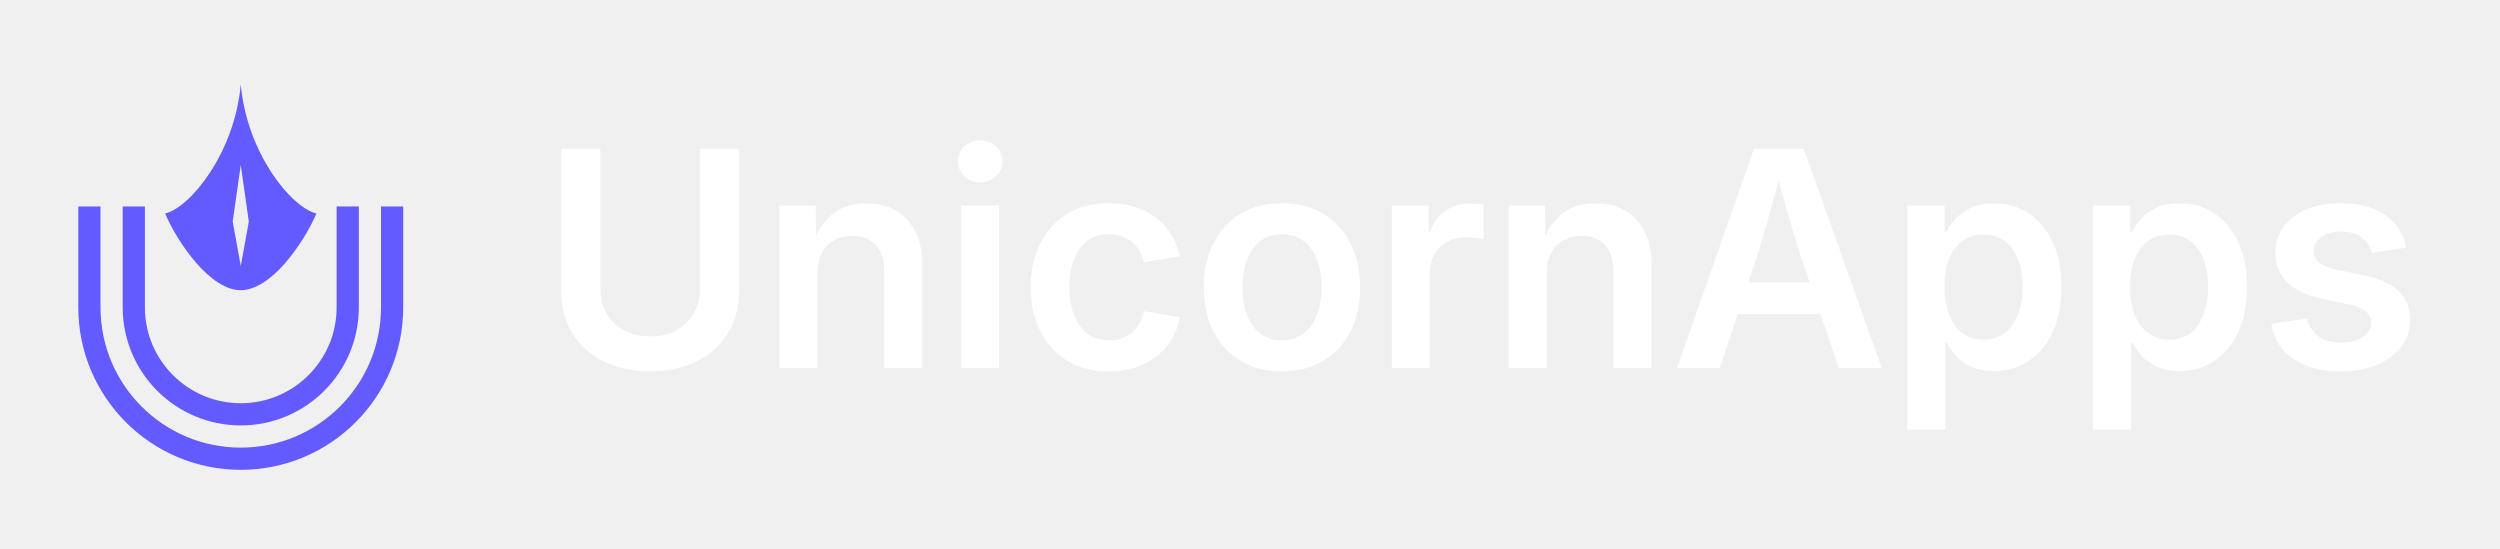
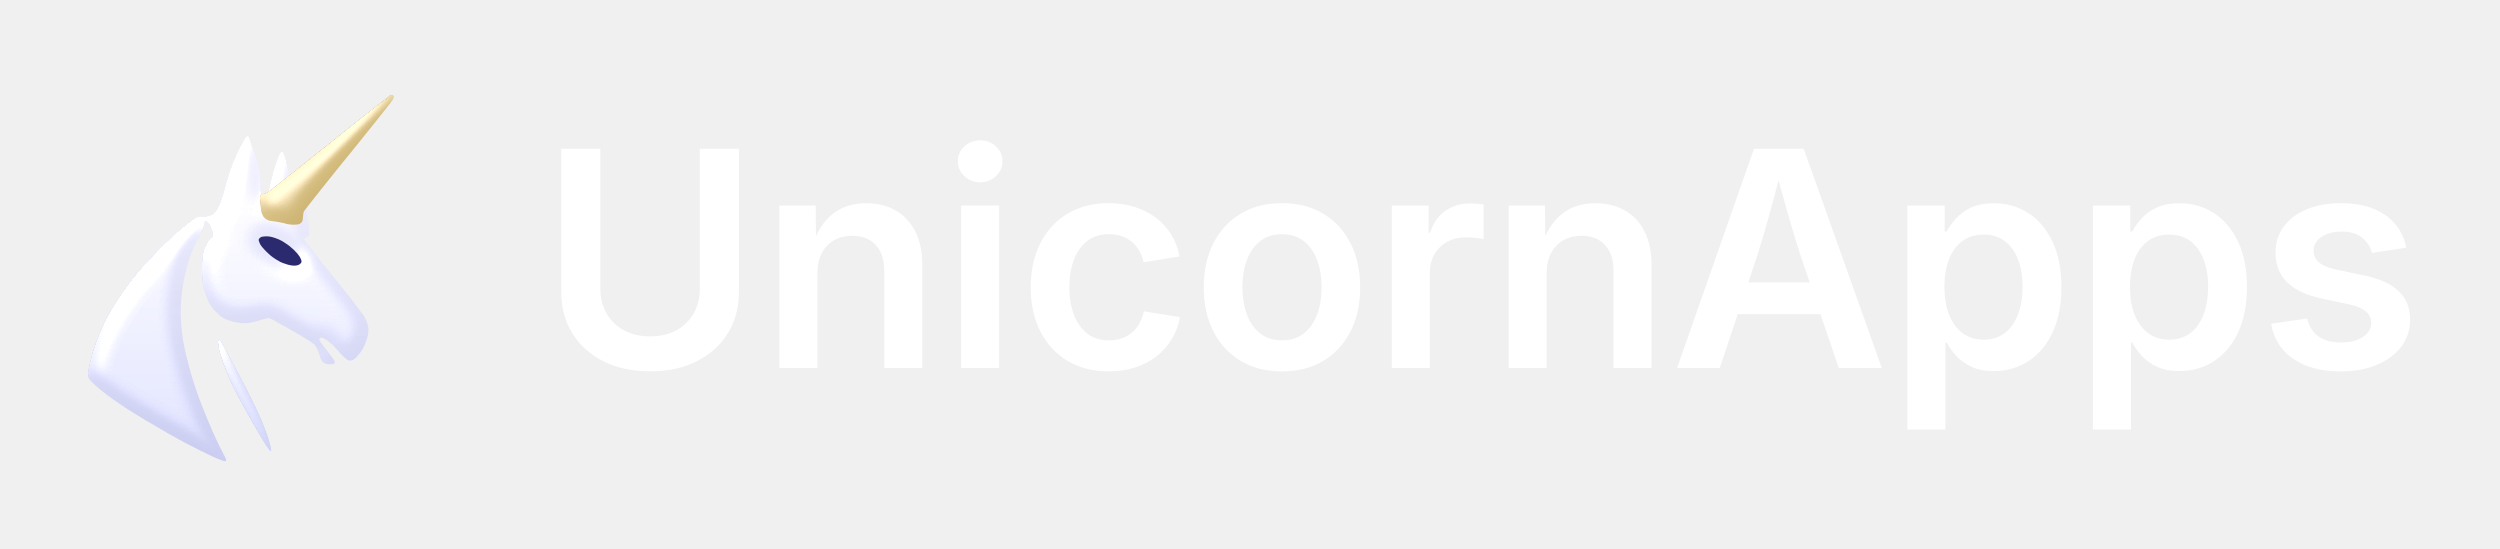
<svg xmlns="http://www.w3.org/2000/svg" viewBox="0 0 638.54 140.00" fill="none">
+   <defs>
+     <linearGradient id="h" x1="0" y1="0" x2="0" y2="1">
+       <stop offset="0" stop-color="#f4f3ff" />
+       <stop offset="1" stop-color="#c9ccf0" />
+     </linearGradient>
+     <linearGradient id="g" x1="0" y1="0" x2="1" y2="1">
+       <stop offset="0" stop-color="#f3e3b5" />
+       <stop offset="1" stop-color="#b89a4e" />
+     </linearGradient>
+     <filter id="bevel" x="-10%" y="-10%" width="120%" height="120%">
+       <feGaussianBlur in="SourceAlpha" stdDeviation="9" result="b" />
+       <feSpecularLighting in="b" surfaceScale="6" specularConstant="0.55" specularExponent="18" lighting-color="#ffffff" result="s">
+         <feDistantLight azimuth="235" elevation="50" />
+       </feSpecularLighting>
+       <feComposite in="s" in2="SourceAlpha" operator="in" result="s2" />
+       <feComposite in="SourceGraphic" in2="s2" operator="arithmetic" k1="0" k2="1" k3="0.9" k4="0" />
+     </filter>
+     <filter id="soft" x="-20%" y="-20%" width="140%" height="140%">
+       <feDropShadow dx="6" dy="8" stdDeviation="8" flood-color="#000" flood-opacity="0.28" />
+     </filter>
+   </defs>
  <g transform="translate(-4.485,5.052) scale(0.25773)">
-     <g stroke="#635BFF" stroke-width="22" stroke-linecap="butt" fill="none">
-       <path d="M106 185 V285 A150 150 0 0 0 406 285 V185" />
-       <path d="M150 185 V285 A106 106 0 0 0 362 285 V185" />
-     </g>
-     <path fill="#635BFF" fill-rule="evenodd" d="M256 64 C262 132 306 186 331 192 C318 222 286 268 256 268 C226 268 194 222 181 192 C206 186 250 132 256 64 Z M256 144 L264 200 L256 244 L248 200 Z" />
+     <path fill="url(#h)" fill-rule="evenodd" filter="url(#bevel)" d="M262.1,115.3 L262.7,115.4 L263.2,115.5 L263.6,115.8 L263.9,116.1 L264.1,116.5 L264.9,118.7 L266.4,122.9 L268.5,128.9 L271.2,136.8 L273.3,144.0 L274.8,150.7 L275.5,156.9 L275.7,162.4 L275.8,167.2 L276.1,171.3 L276.3,174.7 L276.7,177.3 L277.0,179.4 L277.4,180.9 L277.7,182.0 L278.1,182.5 L278.6,182.7 L279.1,182.7 L279.7,182.5 L280.3,182.0 L281.2,179.7 L282.4,175.7 L283.8,169.8 L285.4,162.3 L287.0,155.6 L288.6,149.7 L290.1,144.8 L291.5,140.7 L292.8,137.4 L293.8,134.8 L294.6,133.0 L295.3,132.0 L295.9,131.2 L296.5,130.8 L297.1,130.6 L297.7,130.7 L298.5,132.2 L299.6,135.2 L300.9,139.7 L302.4,145.6 L303.7,151.4 L304.6,157.1 L305.2,162.7 L305.4,168.2 L305.8,172.6 L306.3,175.7 L307.0,177.6 L307.8,178.3 L309.0,178.7 L310.5,179.0 L312.4,179.1 L314.6,179.0 L316.5,179.3 L317.9,179.8 L319.0,180.6 L319.8,181.8 L320.5,184.5 L321.3,188.7 L322.1,194.5 L323.0,201.8 L323.6,207.4 L323.8,211.3 L323.8,213.5 L323.5,214.0 L323.0,214.5 L322.4,214.9 L321.6,215.3 L320.6,215.7 L319.8,216.1 L319.3,216.6 L318.9,217.1 L318.7,217.7 L322.3,222.6 L329.4,231.9 L340.3,245.6 L354.9,263.6 L366.1,277.7 L373.9,287.9 L378.5,294.2 L379.7,296.6 L380.6,298.8 L381.4,300.9 L382.0,302.8 L382.3,304.6 L382.5,306.4 L382.5,308.3 L382.3,310.3 L382.0,312.3 L381.5,314.5 L380.8,316.8 L380.0,319.3 L379.0,321.9 L377.8,324.4 L376.5,326.8 L375.0,329.1 L373.3,331.3 L371.7,333.2 L370.2,334.8 L368.7,336.1 L367.2,337.1 L365.7,337.6 L364.3,337.8 L362.8,337.5 L361.4,336.8 L359.4,335.3 L357.0,333.0 L354.0,329.8 L350.6,325.9 L347.5,322.6 L344.7,320.0 L342.3,318.0 L340.2,316.7 L338.4,315.7 L336.9,315.1 L335.8,314.9 L334.9,315.1 L334.3,315.4 L334.0,316.0 L333.9,316.7 L334.0,317.5 L335.1,319.4 L337.1,322.4 L340.1,326.3 L344.0,331.2 L346.9,335.1 L348.7,337.9 L349.4,339.6 L349.1,340.2 L348.5,340.7 L347.7,341.1 L346.5,341.3 L345.0,341.4 L343.7,341.4 L342.3,341.2 L341.1,340.9 L339.9,340.6 L338.9,340.1 L338.0,339.6 L337.3,339.1 L336.7,338.4 L336.1,337.2 L335.3,335.5 L334.4,333.1 L333.5,330.2 L332.5,327.7 L331.5,325.5 L330.5,323.7 L329.5,322.2 L326.1,319.6 L320.3,315.9 L312.1,311.0 L301.5,304.9 L293.4,300.4 L287.7,297.3 L284.4,295.7 L283.5,295.6 L281.8,295.9 L279.4,296.5 L276.1,297.4 L272.0,298.7 L268.3,299.6 L264.9,300.3 L261.9,300.7 L259.3,300.7 L256.6,300.6 L253.8,300.2 L251.0,299.7 L248.1,299.1 L245.5,298.3 L243.1,297.6 L241.1,296.7 L239.3,295.9 L237.5,294.7 L235.5,293.2 L233.5,291.4 L231.3,289.3 L229.4,287.3 L227.8,285.4 L226.5,283.6 L225.4,281.8 L224.3,279.7 L223.2,277.2 L222.1,274.4 L220.9,271.2 L219.9,268.3 L219.1,265.6 L218.5,263.3 L218.2,261.3 L217.9,258.5 L217.7,255.0 L217.6,250.8 L217.6,245.8 L217.6,241.4 L217.8,237.6 L218.1,234.4 L218.5,231.8 L219.1,229.2 L220.1,226.6 L221.2,223.9 L222.7,221.3 L224.0,219.1 L225.3,217.4 L226.5,216.1 L227.7,215.2 L228.2,213.9 L228.3,212.1 L227.8,209.9 L226.8,207.3 L225.8,205.0 L224.9,203.1 L223.9,201.5 L223.0,200.3 L222.2,199.5 L221.5,199.0 L221.1,199.0 L220.8,199.3 L220.5,200.0 L220.2,200.9 L220.0,202.1 L219.9,203.5 L219.0,206.1 L217.4,209.7 L215.1,214.5 L212.0,220.3 L209.3,226.1 L206.8,232.0 L204.8,237.8 L203.0,243.6 L201.5,249.6 L200.1,255.7 L198.9,262.0 L198.0,268.4 L197.3,274.7 L196.8,280.8 L196.5,286.8 L196.5,292.6 L196.8,298.7 L197.3,304.9 L198.0,311.4 L198.9,318.1 L200.4,325.7 L202.3,334.2 L204.7,343.5 L207.6,353.7 L210.9,364.2 L214.7,375.1 L219.0,386.2 L223.7,397.7 L227.9,407.5 L231.6,415.6 L234.7,422.2 L237.2,427.0 L239.1,430.8 L240.5,433.5 L241.2,435.2 L241.4,435.8 L241.4,436.3 L241.3,436.8 L241.1,437.2 L240.7,437.5 L239.3,437.3 L236.8,436.4 L233.2,435.0 L228.5,433.0 L223.0,430.4 L216.7,427.3 L209.5,423.7 L201.5,419.6 L192.7,414.8 L183.1,409.4 L172.7,403.3 L161.4,396.7 L151.5,390.7 L143.0,385.3 L135.7,380.5 L129.8,376.4 L124.7,372.7 L120.3,369.3 L116.7,366.4 L113.9,364.0 L111.4,361.8 L109.4,359.9 L107.8,358.3 L106.5,357.0 L105.6,355.6 L105.0,354.0 L104.6,352.4 L104.5,350.6 L104.8,347.8 L105.6,343.9 L106.7,338.8 L108.3,332.7 L110.1,326.6 L112.2,320.5 L114.5,314.3 L117.1,308.2 L119.8,302.2 L122.7,296.4 L125.8,290.7 L129.0,285.2 L132.7,279.3 L136.7,273.2 L141.2,266.8 L146.1,260.1 L151.8,253.0 L158.2,245.5 L165.4,237.6 L173.4,229.3 L180.7,222.0 L187.3,215.7 L193.2,210.5 L198.4,206.2 L202.8,202.7 L206.4,199.9 L209.3,197.8 L211.4,196.3 L213.3,195.4 L215.1,194.9 L216.7,194.9 L218.2,195.3 L220.1,195.3 L222.5,194.9 L225.4,194.0 L228.8,192.6 L232.0,188.7 L235.2,182.4 L238.3,173.5 L241.4,162.1 L244.6,151.7 L248.0,142.3 L251.7,133.9 L255.5,126.4 L258.5,120.8 L260.7,117.1 Z M235.3,317.5 L236.0,318.0 L238.5,322.3 L242.9,330.3 L249.2,342.0 L257.4,357.5 L264.3,371.0 L270.0,382.5 L274.4,392.0 L277.6,399.6 L280.3,406.3 L282.4,412.2 L284.0,417.2 L285.2,421.3 L285.9,424.4 L286.1,426.4 L286.0,427.3 L285.4,427.2 L284.6,426.6 L283.6,425.4 L282.3,423.6 L280.8,421.4 L278.2,417.1 L274.4,410.7 L269.5,402.3 L263.5,391.8 L258.4,382.6 L254.2,374.9 L250.8,368.6 L248.3,363.6 L245.9,358.4 L243.5,352.8 L241.1,347.0 L238.8,340.9 L237.0,335.5 L235.5,330.8 L234.5,326.9 L233.9,323.7 L233.6,321.1 L233.4,319.3 L233.5,318.0 L233.9,317.5 L234.3,317.2 L234.8,317.2 Z M279.4,214.7 L281.5,214.6 L283.5,214.7 L285.6,215.0 L287.6,215.5 L289.6,216.1 L291.5,216.8 L293.1,217.4 L294.4,218.0 L295.6,218.6 L297.0,219.3 L298.6,220.3 L300.4,221.5 L302.5,222.9 L304.5,224.4 L306.4,226.1 L308.4,227.8 L310.2,229.7 L311.9,231.5 L313.2,233.2 L314.3,234.7 L315.1,236.2 L315.7,237.4 L316.0,238.5 L316.2,239.4 L316.1,240.0 L315.9,240.7 L315.4,241.3 L314.7,242.0 L313.8,242.6 L312.7,243.1 L311.4,243.4 L309.9,243.6 L308.2,243.6 L306.3,243.4 L304.4,243.1 L302.5,242.6 L300.4,241.9 L298.6,241.3 L297.0,240.7 L295.6,240.1 L294.4,239.5 L293.1,238.7 L291.5,237.8 L289.6,236.6 L287.6,235.2 L285.5,233.6 L283.5,231.8 L281.4,229.8 L279.3,227.6 L277.5,225.6 L276.1,223.8 L275.1,222.2 L274.5,220.7 L274.1,219.5 L273.8,218.6 L273.7,218.0 L273.9,217.6 L274.1,217.2 L274.4,216.7 L274.9,216.2 L275.5,215.7 L276.4,215.2 L277.8,214.9 Z" />
+     <path fill="#2b2a6e" fill-rule="evenodd" d="M279.4,214.7 L281.5,214.6 L283.5,214.7 L285.6,215.0 L287.6,215.5 L289.6,216.1 L291.5,216.8 L293.1,217.4 L294.4,218.0 L295.6,218.6 L297.0,219.3 L298.6,220.3 L300.4,221.5 L302.5,222.9 L304.5,224.4 L306.4,226.1 L308.4,227.8 L310.2,229.7 L311.9,231.5 L313.2,233.2 L314.3,234.7 L315.1,236.2 L315.7,237.4 L316.0,238.5 L316.2,239.4 L316.1,240.0 L315.9,240.7 L315.4,241.3 L314.7,242.0 L313.8,242.6 L312.7,243.1 L311.4,243.4 L309.9,243.6 L308.2,243.6 L306.3,243.4 L304.4,243.1 L302.5,242.6 L300.4,241.9 L298.6,241.3 L297.0,240.7 L295.6,240.1 L294.4,239.5 L293.1,238.7 L291.5,237.8 L289.6,236.6 L287.6,235.2 L285.5,233.6 L283.5,231.8 L281.4,229.8 L279.3,227.6 L277.5,225.6 L276.1,223.8 L275.1,222.2 L274.5,220.7 L274.1,219.5 L273.8,218.6 L273.7,218.0 L273.9,217.6 L274.1,217.2 L274.4,216.7 L274.9,216.2 L275.5,215.7 L276.4,215.2 L277.8,214.9 Z" />
+     <path fill="url(#g)" filter="url(#bevel)" d="M404.4,74.6 L405.0,74.5 L405.5,74.5 L406.1,74.7 L406.7,75.0 L407.3,75.5 L407.5,76.3 L407.3,77.3 L406.8,78.6 L406.0,80.1 L400.0,87.9 L388.9,101.9 L372.7,122.1 L351.3,148.5 L335.2,168.6 L324.4,182.3 L318.8,189.5 L318.4,190.4 L318.1,191.7 L317.8,193.5 L317.6,195.7 L317.4,198.4 L316.6,200.4 L315.0,201.9 L312.8,202.8 L309.9,203.0 L307.1,203.1 L304.3,202.8 L301.6,202.4 L299.0,201.6 L295.9,201.0 L292.4,200.3 L288.5,199.7 L284.1,199.1 L280.6,197.4 L278.1,194.6 L276.5,190.6 L275.8,185.4 L275.3,181.3 L275.1,178.1 L275.1,176.0 L275.3,174.8 L275.8,173.9 L276.6,173.2 L277.6,172.7 L279.0,172.4 L280.3,172.1 L281.4,171.6 L282.5,171.1 L283.4,170.5 L291.6,164.1 L306.9,152.0 L329.4,134.0 L359.0,110.4 L381.4,92.6 L396.5,80.7 Z" />
  </g>
  <path transform="translate(137.990,94.000) scale(0.037584,-0.037584)" fill="#FFFFFF" d="M746.604 -22.32Q564.792 -22.32 428.772 46.22Q292.752 114.76 217.772 236.352Q142.792 357.944 142.792 516.817V1490.0H408.407V538.515Q408.407 444.64 450.038 371.721Q491.669 298.802 567.509 256.991Q643.348 215.18 746.69 215.18Q850.312 215.18 925.986 257.002Q1001.66 298.825 1043.014 371.687Q1084.367 444.55 1084.367 538.515V1490.0H1349.981V516.847Q1349.981 357.858 1274.889 236.268Q1199.797 114.679 1064.167 46.179Q928.537 -22.32 746.604 -22.32ZM1883.344 642.045V0.0H1625.009V1104.222H1871.891L1874.629 829.555H1847.837Q1895.18 973.649 1986.755 1046.762Q2078.331 1119.875 2215.246 1119.875Q2329.473 1119.875 2415.119 1070.955Q2500.766 1022.035 2548.517 928.227Q2596.268 834.418 2596.268 699.36V0.0H2337.934V659.467Q2337.934 772.806 2280.218 835.768Q2222.502 898.731 2120.377 898.731Q2052.123 898.731 1998.445 869.28Q1944.767 839.828 1914.055 782.719Q1883.344 725.61 1883.344 642.045ZM2860.009 0.0V1104.222H3118.344V0.0ZM2989.315 1262.134Q2926.622 1262.134 2882.369 1303.877Q2838.116 1345.62 2838.116 1404.748Q2838.116 1464.822 2882.369 1506.09Q2926.622 1547.359 2989.211 1547.359Q3052.402 1547.359 3096.707 1506.129Q3141.011 1464.899 3141.011 1404.659Q3141.011 1345.529 3096.693 1303.832Q3052.374 1262.134 2989.315 1262.134ZM3863.066 -22.88Q3702.16 -22.88 3583.029 48.807Q3463.898 120.493 3398.474 249.06Q3333.049 377.627 3333.049 547.502Q3333.049 719.013 3398.474 847.971Q3463.898 976.929 3583.029 1048.686Q3702.16 1120.444 3863.066 1120.444Q3957.945 1120.444 4038.785 1095Q4119.625 1069.555 4182.743 1022.393Q4245.86 975.231 4287.287 908.34Q4328.713 841.45 4344.847 758.334L4100.392 718.544Q4090.939 761.752 4070.665 796.839Q4050.392 831.926 4020.654 857.21Q3990.916 882.495 3951.935 896.048Q3912.955 909.602 3865.386 909.602Q3776.474 909.602 3716.545 862.721Q3656.615 815.841 3626.168 734.352Q3595.721 652.862 3595.721 548.062Q3595.721 444.759 3626.168 363.341Q3656.615 281.923 3716.513 234.943Q3776.412 187.962 3865.386 187.962Q3913.453 187.962 3952.789 201.802Q3992.125 215.642 4022.216 241.565Q4052.307 267.487 4072.581 304.14Q4092.854 340.794 4102.454 385.5L4346.838 345.99Q4331.522 261.323 4289.967 193.615Q4248.411 125.906 4185.074 77.317Q4121.736 28.729 4040.139 2.924Q3958.541 -22.88 3863.066 -22.88ZM5040.306 -22.88Q4879.24 -22.88 4759.729 48.687Q4640.218 120.253 4574.634 248.78Q4509.049 377.307 4509.049 547.502Q4509.049 719.333 4574.634 848.211Q4640.218 977.089 4759.729 1048.766Q4879.24 1120.444 5040.306 1120.444Q5202.092 1120.444 5321.461 1048.766Q5440.829 977.089 5506.414 848.211Q5571.998 719.333 5571.998 547.502Q5571.998 377.307 5506.414 248.78Q5440.829 120.253 5321.461 48.687Q5202.092 -22.88 5040.306 -22.88ZM5040.306 188.122Q5129.178 188.122 5189.234 235.363Q5249.29 282.603 5279.557 364.152Q5309.824 445.702 5309.824 548.062Q5309.824 651.565 5279.557 733.152Q5249.29 814.739 5189.234 862.09Q5129.178 909.442 5040.306 909.442Q4951.874 909.442 4892.065 862.161Q4832.255 814.881 4801.988 733.472Q4771.721 652.062 4771.721 548.062Q4771.721 445.559 4801.988 364.081Q4832.255 282.603 4891.994 235.363Q4951.732 188.122 5040.306 188.122ZM5787.009 0.0V1104.222H6036.9V919.716H6046.962Q6077.237 1015.569 6149.271 1066.975Q6221.304 1118.382 6318.802 1118.382Q6341.629 1118.382 6367.251 1116.48Q6392.873 1114.577 6410.899 1111.555V875.922Q6395.415 880.424 6359.773 884.315Q6324.131 888.207 6289.229 888.207Q6219.678 888.207 6164.118 858.031Q6108.557 827.855 6076.951 773.209Q6045.344 718.562 6045.344 644.33V0.0ZM6839.344 642.045V0.0H6581.009V1104.222H6827.891L6830.629 829.555H6803.837Q6851.18 973.649 6942.755 1046.762Q7034.331 1119.875 7171.246 1119.875Q7285.473 1119.875 7371.119 1070.955Q7456.766 1022.035 7504.517 928.227Q7552.268 834.418 7552.268 699.36V0.0H7293.934V659.467Q7293.934 772.806 7236.218 835.768Q7178.502 898.731 7076.377 898.731Q7008.123 898.731 6954.445 869.28Q6900.767 839.828 6870.055 782.719Q6839.344 725.61 6839.344 642.045ZM7725.609 0.0 8248.37 1490.0H8586.249L9117.081 0.0H8824.543L8560.927 775.836Q8522.083 896.99 8479.643 1045.631Q8437.203 1194.272 8385.274 1387.143H8445.309Q8394.278 1193.276 8352.94 1043.64Q8311.602 894.003 8274.509 775.836L8015.854 0.0ZM8031.474 366.206V581.751H8811.295V366.206ZM9291.009 -418.0V1104.222H9544.348V927.493H9557.788Q9580.722 970.938 9620.202 1015.333Q9659.682 1059.729 9722.582 1089.802Q9785.482 1119.875 9878.091 1119.875Q10009.127 1119.875 10112.769 1053.097Q10216.411 986.319 10276.914 858.953Q10337.416 731.586 10337.416 550.498Q10337.416 371.373 10278.122 243.578Q10218.829 115.782 10115.007 47.576Q10011.184 -20.631 9877.149 -20.631Q9787.273 -20.631 9724.542 9.271Q9661.811 39.173 9621.815 83.669Q9581.82 128.164 9558.597 172.871H9549.344V-418.0ZM9809.053 192.629Q9894.484 192.629 9953.354 238.334Q10012.223 284.038 10042.923 365.072Q10073.624 446.106 10073.624 551.493Q10073.624 656.805 10043.172 736.763Q10012.721 816.721 9953.852 861.819Q9894.982 906.917 9809.053 906.917Q9724.123 906.917 9664.438 862.744Q9604.753 818.57 9573.595 738.968Q9542.437 659.365 9542.437 551.493Q9542.437 444.324 9573.844 363.536Q9605.251 282.749 9665.185 237.689Q9725.119 192.629 9809.053 192.629ZM10552.009 -418.0V1104.222H10805.348V927.493H10818.788Q10841.722 970.938 10881.202 1015.333Q10920.682 1059.729 10983.582 1089.802Q11046.482 1119.875 11139.091 1119.875Q11270.127 1119.875 11373.769 1053.097Q11477.411 986.319 11537.914 858.953Q11598.416 731.586 11598.416 550.498Q11598.416 371.373 11539.122 243.578Q11479.829 115.782 11376.007 47.576Q11272.184 -20.631 11138.149 -20.631Q11048.273 -20.631 10985.542 9.271Q10922.811 39.173 10882.815 83.669Q10842.82 128.164 10819.597 172.871H10810.344V-418.0ZM11070.053 192.629Q11155.484 192.629 11214.354 238.334Q11273.223 284.038 11303.923 365.072Q11334.624 446.106 11334.624 551.493Q11334.624 656.805 11304.172 736.763Q11273.721 816.721 11214.852 861.819Q11155.982 906.917 11070.053 906.917Q10985.123 906.917 10925.438 862.744Q10865.753 818.57 10834.595 738.968Q10803.437 659.365 10803.437 551.493Q10803.437 444.324 10834.844 363.536Q10866.251 282.749 10926.185 237.689Q10986.119 192.629 11070.053 192.629ZM12234.061 -23.12Q12105.626 -23.12 12005.811 14.578Q11905.996 52.275 11843.078 124.846Q11780.161 197.417 11763.009 301.239L12007.7 336.768Q12027.086 255.363 12084.829 214.547Q12142.571 173.732 12237.056 173.732Q12332.181 173.732 12387.649 211.683Q12443.116 249.635 12443.116 305.937Q12443.116 354.382 12405.698 385.347Q12368.28 416.312 12293.586 432.205L12105.542 472.436Q11948.654 506.094 11870.6 583.843Q11792.547 661.592 11792.547 783.885Q11792.547 885.951 11848.585 961.462Q11904.623 1036.973 12004.807 1078.589Q12104.991 1120.204 12237.737 1120.204Q12364.865 1120.204 12457.62 1082.709Q12550.375 1045.213 12606.777 977.489Q12663.179 909.764 12681.05 817.747L12448.067 782.56Q12432.755 843.454 12381.969 885.288Q12331.182 927.121 12241.754 927.121Q12158.98 927.121 12105.069 890.799Q12051.157 854.476 12051.157 797.84Q12051.157 749.444 12087.875 718.026Q12124.594 686.608 12205.585 668.879L12395.806 629.039Q12554.326 595.359 12630.782 521.328Q12707.237 447.297 12707.237 329.599Q12707.237 224.319 12646.853 144.944Q12586.468 65.569 12479.767 21.224Q12373.065 -23.12 12234.061 -23.12Z" />
</svg>
